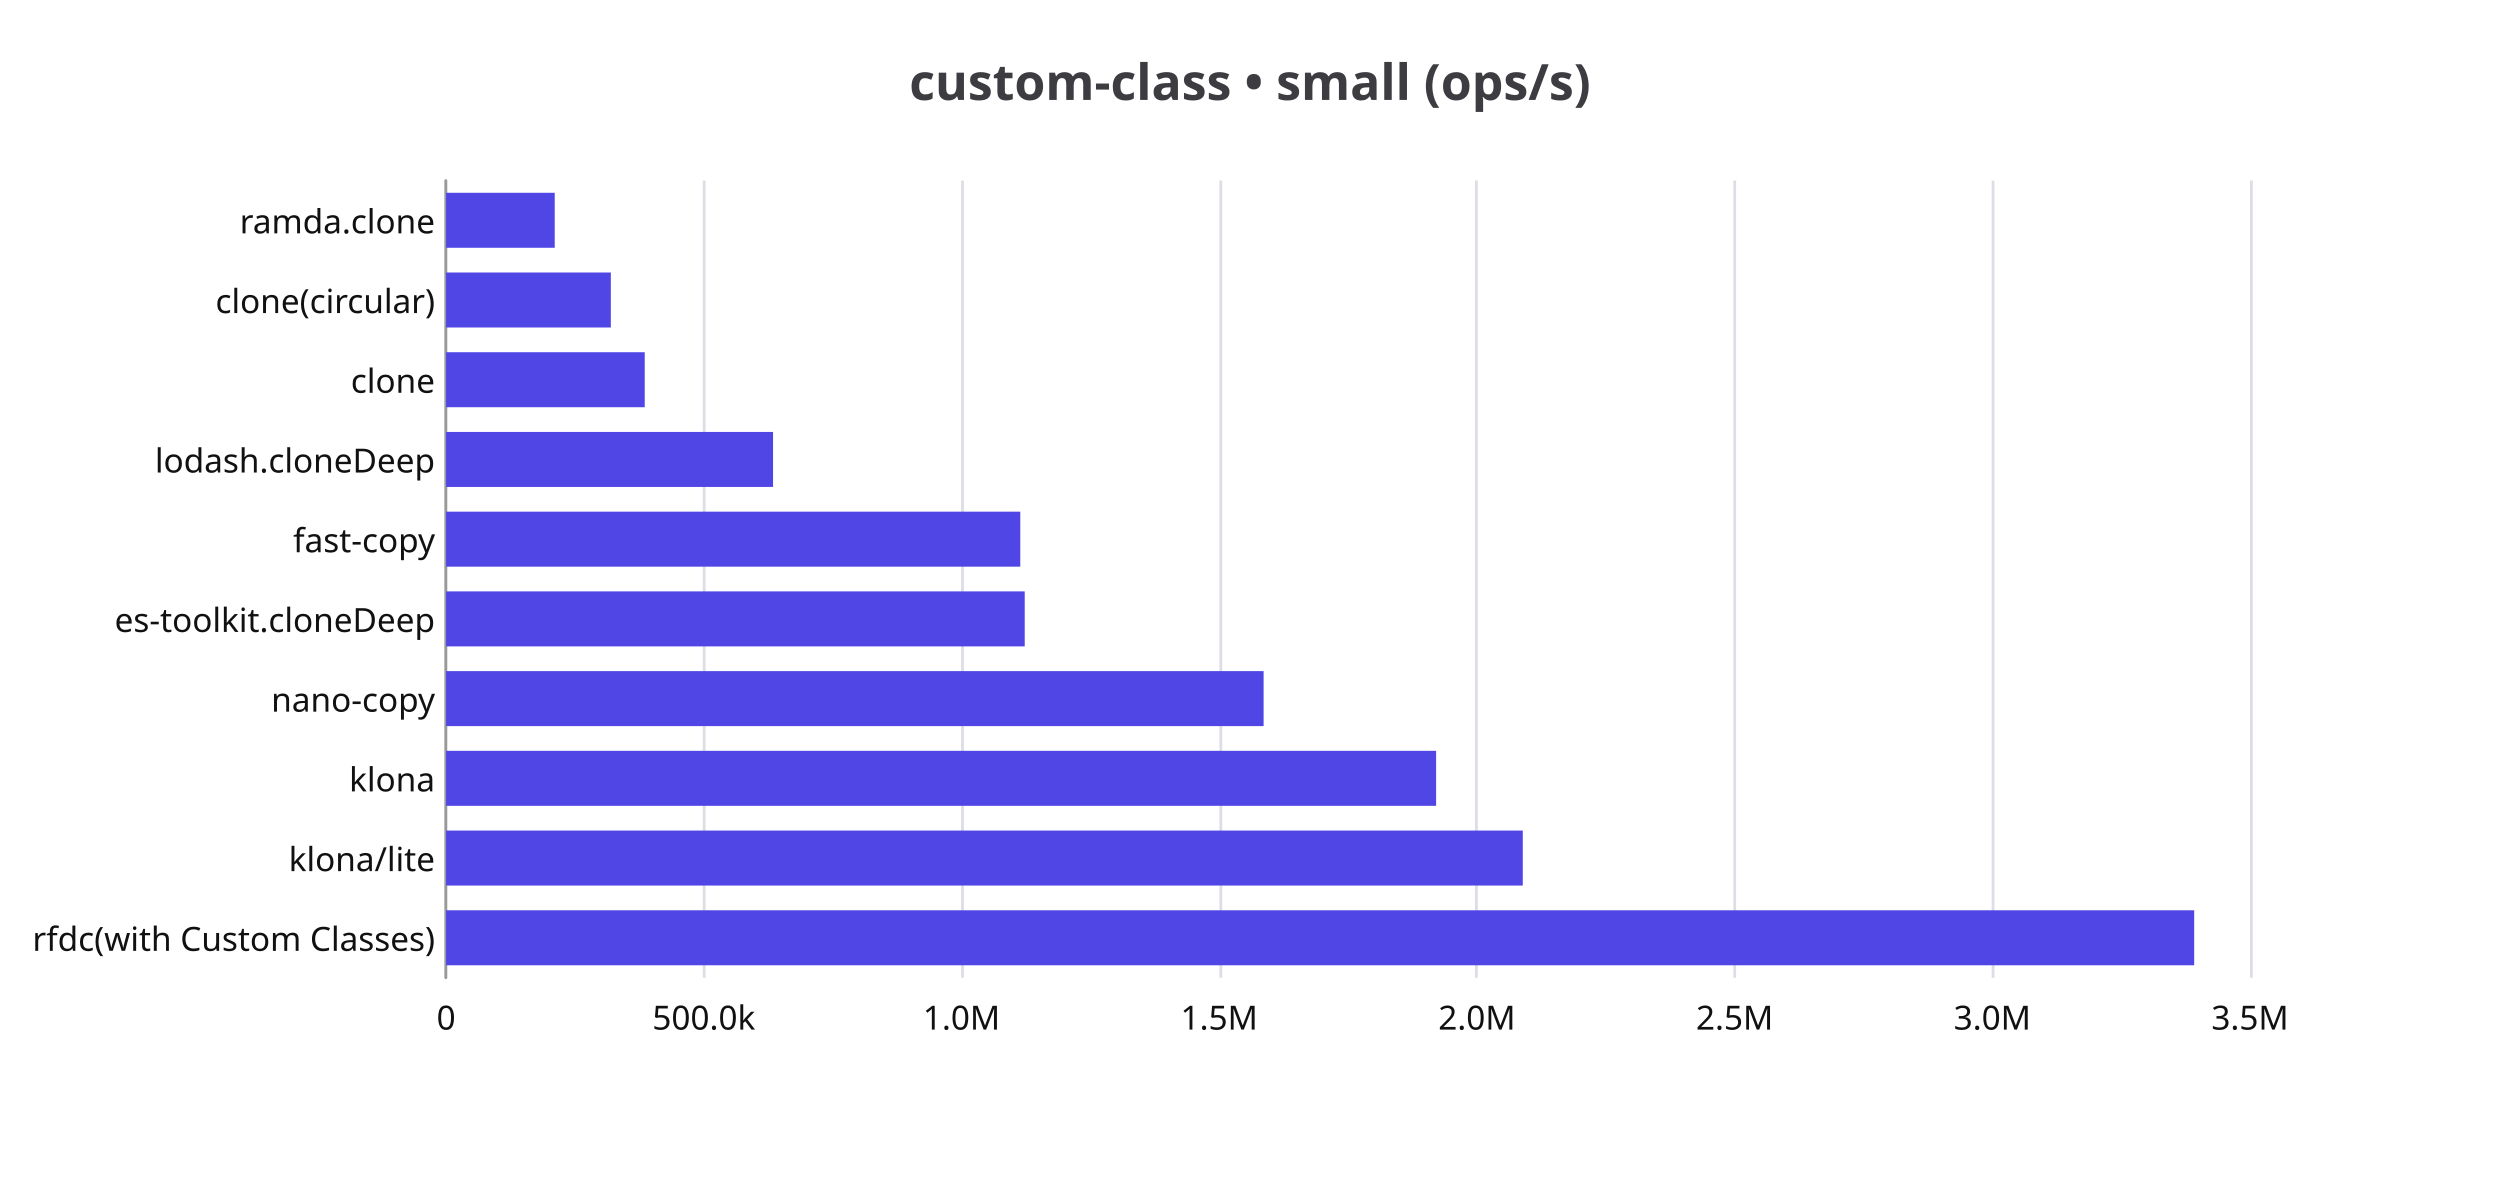
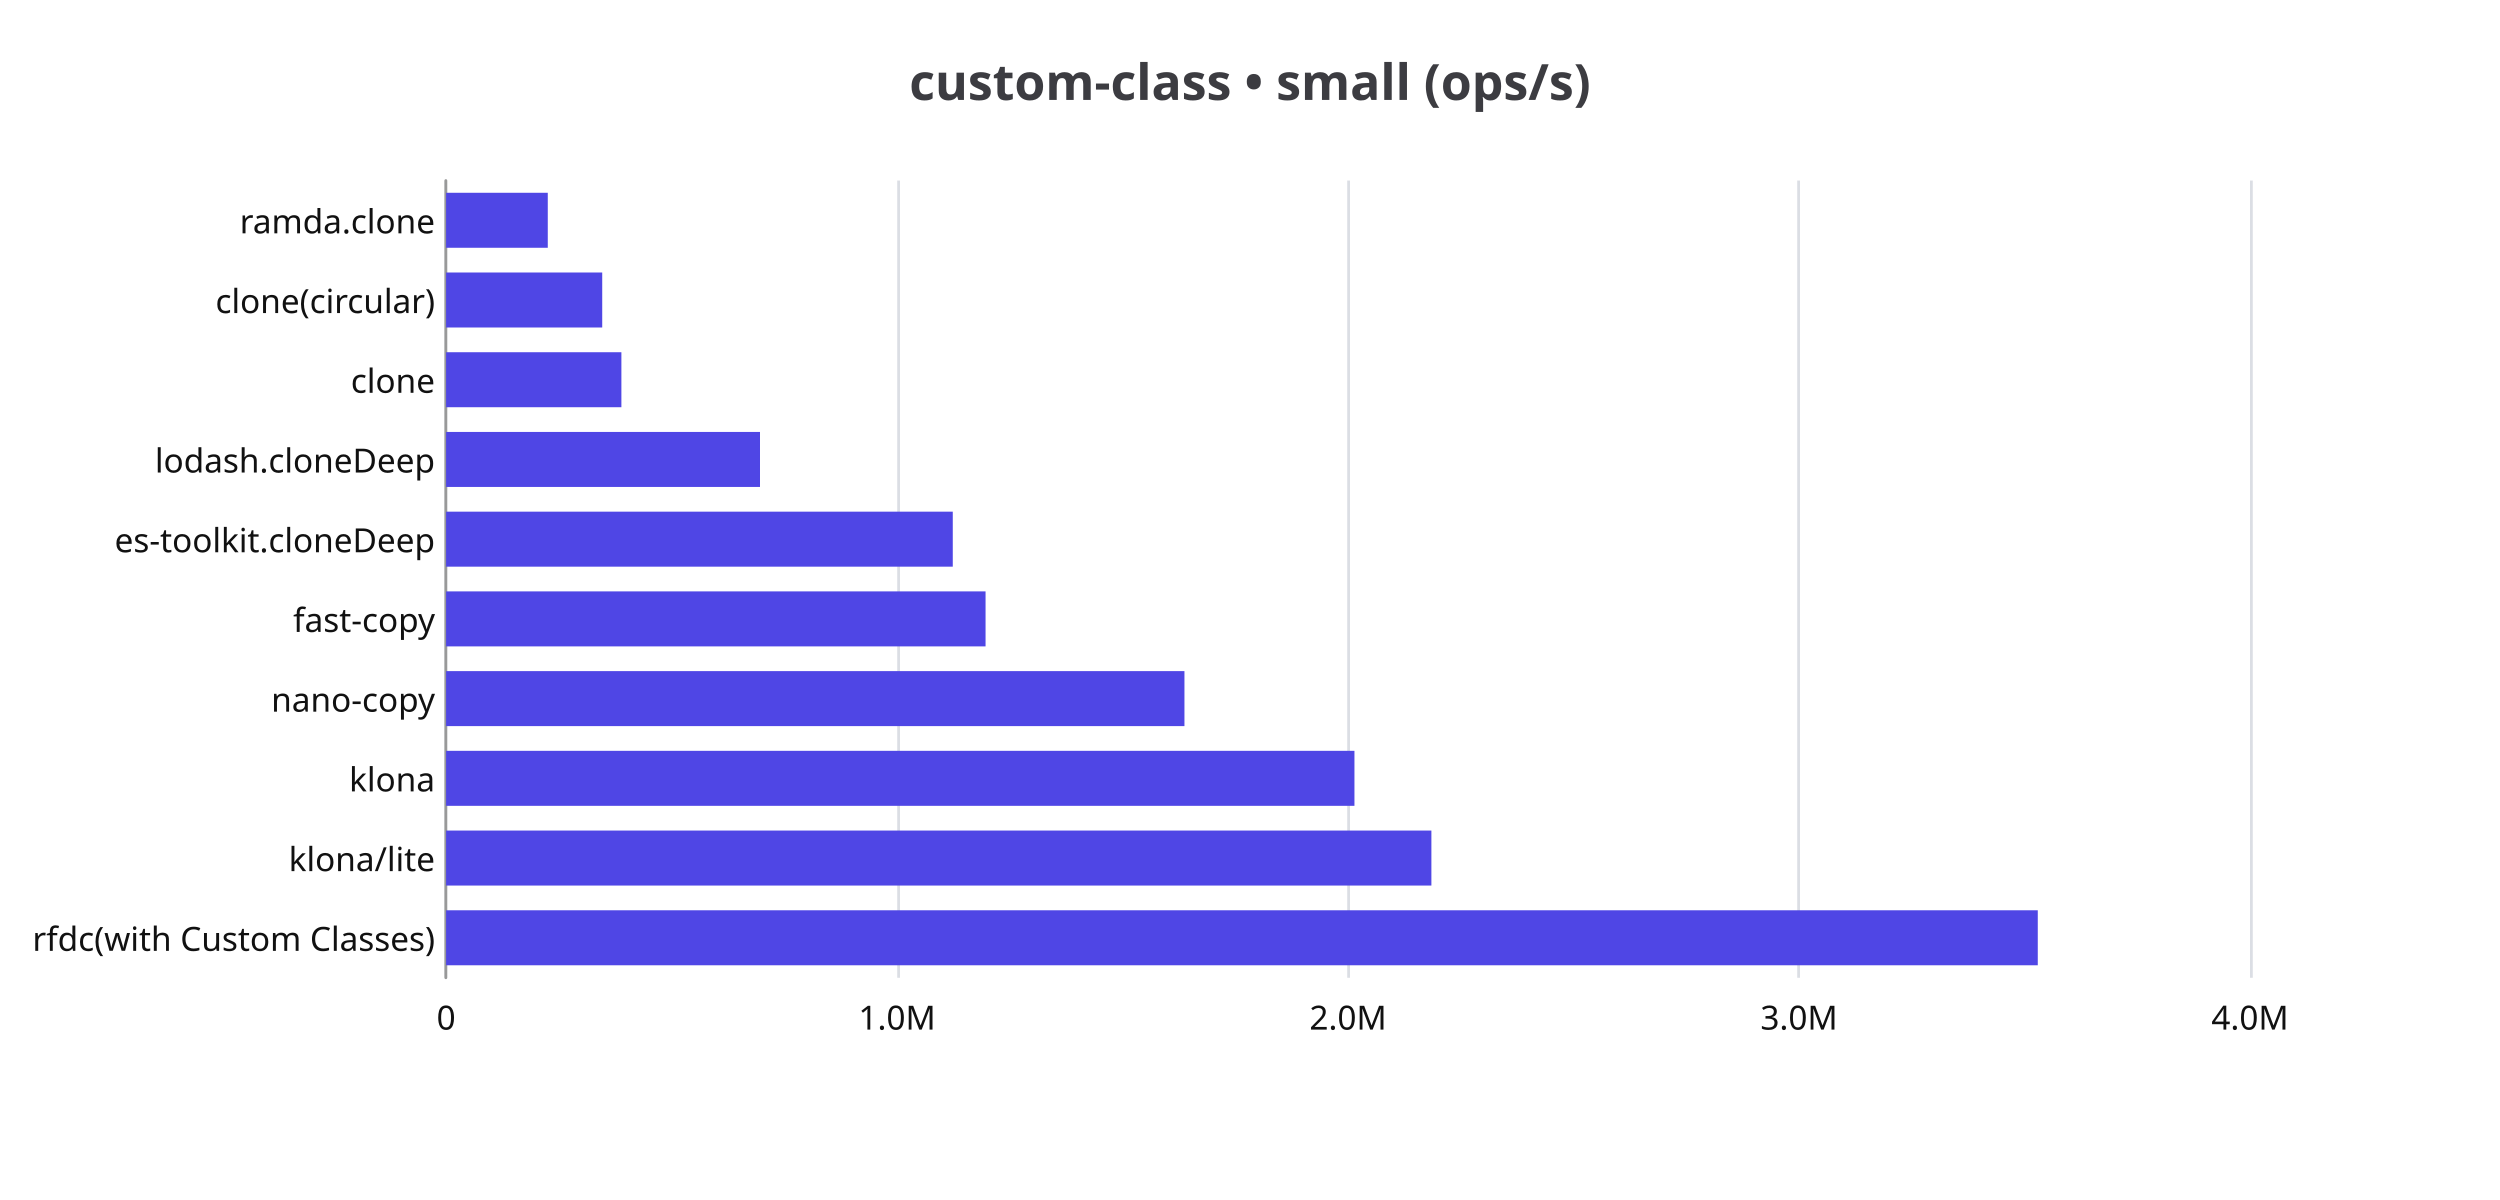
<svg xmlns="http://www.w3.org/2000/svg" width="900" height="432" version="1.1" baseProfile="full" viewBox="0 0 900 432">
  <rect width="900" height="432" x="0" y="0" fill="#ffffff" />
  <path d="M160.5 65L160.5 352" fill="none" pointer-events="visible" stroke="#dbdee4" class="zr8-cls-16" />
-   <path d="M253.5 65L253.5 352" fill="none" pointer-events="visible" stroke="#dbdee4" class="zr8-cls-16" />
-   <path d="M346.5 65L346.5 352" fill="none" pointer-events="visible" stroke="#dbdee4" class="zr8-cls-16" />
-   <path d="M439.5 65L439.5 352" fill="none" pointer-events="visible" stroke="#dbdee4" class="zr8-cls-16" />
-   <path d="M531.5 65L531.5 352" fill="none" pointer-events="visible" stroke="#dbdee4" class="zr8-cls-16" />
-   <path d="M624.5 65L624.5 352" fill="none" pointer-events="visible" stroke="#dbdee4" class="zr8-cls-16" />
-   <path d="M717.5 65L717.5 352" fill="none" pointer-events="visible" stroke="#dbdee4" class="zr8-cls-16" />
+   <path d="M323.5 65L323.5 352" fill="none" pointer-events="visible" stroke="#dbdee4" class="zr8-cls-16" />
+   <path d="M485.5 65L485.5 352" fill="none" pointer-events="visible" stroke="#dbdee4" class="zr8-cls-16" />
+   <path d="M647.5 65L647.5 352" fill="none" pointer-events="visible" stroke="#dbdee4" class="zr8-cls-16" />
  <path d="M810.5 65L810.5 352" fill="none" pointer-events="visible" stroke="#dbdee4" class="zr8-cls-16" />
  <path d="M160.5 352L160.5 65" fill="none" pointer-events="visible" stroke="#999" stroke-linecap="round" class="zr8-cls-16" />
  <text dominant-baseline="central" text-anchor="end" style="font-size:12px;font-family:Microsoft YaHei;" xml:space="preserve" transform="translate(156.6 337.65)" fill="#111">    rfdc(with Custom Classes)</text>
  <text dominant-baseline="central" text-anchor="end" style="font-size:12px;font-family:Microsoft YaHei;" xml:space="preserve" transform="translate(156.6 308.95)" fill="#111">    klona/lite</text>
  <text dominant-baseline="central" text-anchor="end" style="font-size:12px;font-family:Microsoft YaHei;" xml:space="preserve" transform="translate(156.6 280.25)" fill="#111">    klona</text>
  <text dominant-baseline="central" text-anchor="end" style="font-size:12px;font-family:Microsoft YaHei;" xml:space="preserve" transform="translate(156.6 251.55)" fill="#111">    nano-copy</text>
-   <text dominant-baseline="central" text-anchor="end" style="font-size:12px;font-family:Microsoft YaHei;" xml:space="preserve" transform="translate(156.6 222.85)" fill="#111">    es-toolkit.cloneDeep</text>
-   <text dominant-baseline="central" text-anchor="end" style="font-size:12px;font-family:Microsoft YaHei;" xml:space="preserve" transform="translate(156.6 194.15)" fill="#111">    fast-copy</text>
+   <text dominant-baseline="central" text-anchor="end" style="font-size:12px;font-family:Microsoft YaHei;" xml:space="preserve" transform="translate(156.6 222.85)" fill="#111">    fast-copy</text>
+   <text dominant-baseline="central" text-anchor="end" style="font-size:12px;font-family:Microsoft YaHei;" xml:space="preserve" transform="translate(156.6 194.15)" fill="#111">    es-toolkit.cloneDeep</text>
  <text dominant-baseline="central" text-anchor="end" style="font-size:12px;font-family:Microsoft YaHei;" xml:space="preserve" transform="translate(156.6 165.45)" fill="#111">    lodash.cloneDeep</text>
  <text dominant-baseline="central" text-anchor="end" style="font-size:12px;font-family:Microsoft YaHei;" xml:space="preserve" transform="translate(156.6 136.75)" fill="#111">    clone</text>
  <text dominant-baseline="central" text-anchor="end" style="font-size:12px;font-family:Microsoft YaHei;" xml:space="preserve" transform="translate(156.6 108.05)" fill="#111">    clone(circular)</text>
  <text dominant-baseline="central" text-anchor="end" style="font-size:12px;font-family:Microsoft YaHei;" xml:space="preserve" transform="translate(156.6 79.35)" fill="#111">    ramda.clone</text>
  <text dominant-baseline="central" text-anchor="middle" style="font-size:12px;font-family:Microsoft YaHei;" y="6" transform="translate(160.6 360)" fill="#111">0</text>
-   <text dominant-baseline="central" text-anchor="middle" style="font-size:12px;font-family:Microsoft YaHei;" y="6" transform="translate(253.3714 360)" fill="#111">500.0k</text>
-   <text dominant-baseline="central" text-anchor="middle" style="font-size:12px;font-family:Microsoft YaHei;" y="6" transform="translate(346.1429 360)" fill="#111">1.0M</text>
-   <text dominant-baseline="central" text-anchor="middle" style="font-size:12px;font-family:Microsoft YaHei;" y="6" transform="translate(438.9143 360)" fill="#111">1.5M</text>
-   <text dominant-baseline="central" text-anchor="middle" style="font-size:12px;font-family:Microsoft YaHei;" y="6" transform="translate(531.6857 360)" fill="#111">2.0M</text>
-   <text dominant-baseline="central" text-anchor="middle" style="font-size:12px;font-family:Microsoft YaHei;" y="6" transform="translate(624.4571 360)" fill="#111">2.5M</text>
-   <text dominant-baseline="central" text-anchor="middle" style="font-size:12px;font-family:Microsoft YaHei;" y="6" transform="translate(717.2286 360)" fill="#111">3.0M</text>
-   <text dominant-baseline="central" text-anchor="middle" style="font-size:12px;font-family:Microsoft YaHei;" y="6" transform="translate(810 360)" fill="#111">3.5M</text>
-   <path d="M160.6 327.7l629.3 0l0 19.8l-629.3 0Z" fill="#4F46E5" ecmeta_series_index="0" ecmeta_data_index="0" ecmeta_ssr_type="chart" class="zr8-cls-17" />
-   <path d="M160.6 299l387.6 0l0 19.8l-387.6 0Z" fill="#4F46E5" ecmeta_series_index="0" ecmeta_data_index="1" ecmeta_ssr_type="chart" class="zr8-cls-17" />
-   <path d="M160.6 270.3l356.4 0l0 19.8l-356.4 0Z" fill="#4F46E5" ecmeta_series_index="0" ecmeta_data_index="2" ecmeta_ssr_type="chart" class="zr8-cls-17" />
-   <path d="M160.6 241.6l294.3 0l0 19.8l-294.3 0Z" fill="#4F46E5" ecmeta_series_index="0" ecmeta_data_index="3" ecmeta_ssr_type="chart" class="zr8-cls-17" />
-   <path d="M160.6 212.9l208.3 0l0 19.8l-208.3 0Z" fill="#4F46E5" ecmeta_series_index="0" ecmeta_data_index="4" ecmeta_ssr_type="chart" class="zr8-cls-17" />
-   <path d="M160.6 184.2l206.7 0l0 19.8l-206.7 0Z" fill="#4F46E5" ecmeta_series_index="0" ecmeta_data_index="5" ecmeta_ssr_type="chart" class="zr8-cls-17" />
-   <path d="M160.6 155.5l117.7 0l0 19.8l-117.7 0Z" fill="#4F46E5" ecmeta_series_index="0" ecmeta_data_index="6" ecmeta_ssr_type="chart" class="zr8-cls-17" />
-   <path d="M160.6 126.8l71.5 0l0 19.8l-71.5 0Z" fill="#4F46E5" ecmeta_series_index="0" ecmeta_data_index="7" ecmeta_ssr_type="chart" class="zr8-cls-17" />
-   <path d="M160.6 98.1l59.3 0l0 19.8l-59.3 0Z" fill="#4F46E5" ecmeta_series_index="0" ecmeta_data_index="8" ecmeta_ssr_type="chart" class="zr8-cls-17" />
-   <path d="M160.6 69.4l39.1 0l0 19.8l-39.1 0Z" fill="#4F46E5" ecmeta_series_index="0" ecmeta_data_index="9" ecmeta_ssr_type="chart" class="zr8-cls-17" />
+   <text dominant-baseline="central" text-anchor="middle" style="font-size:12px;font-family:Microsoft YaHei;" y="6" transform="translate(322.95 360)" fill="#111">1.0M</text>
+   <text dominant-baseline="central" text-anchor="middle" style="font-size:12px;font-family:Microsoft YaHei;" y="6" transform="translate(485.3 360)" fill="#111">2.0M</text>
+   <text dominant-baseline="central" text-anchor="middle" style="font-size:12px;font-family:Microsoft YaHei;" y="6" transform="translate(647.65 360)" fill="#111">3.0M</text>
+   <text dominant-baseline="central" text-anchor="middle" style="font-size:12px;font-family:Microsoft YaHei;" y="6" transform="translate(810 360)" fill="#111">4.0M</text>
+   <path d="M160.6 327.7l573 0l0 19.8l-573 0Z" fill="#4F46E5" ecmeta_series_index="0" ecmeta_data_index="0" ecmeta_ssr_type="chart" class="zr8-cls-17" />
+   <path d="M160.6 299l354.7 0l0 19.8l-354.7 0Z" fill="#4F46E5" ecmeta_series_index="0" ecmeta_data_index="1" ecmeta_ssr_type="chart" class="zr8-cls-17" />
+   <path d="M160.6 270.3l327 0l0 19.8l-327 0Z" fill="#4F46E5" ecmeta_series_index="0" ecmeta_data_index="2" ecmeta_ssr_type="chart" class="zr8-cls-17" />
+   <path d="M160.6 241.6l265.8 0l0 19.8l-265.8 0Z" fill="#4F46E5" ecmeta_series_index="0" ecmeta_data_index="3" ecmeta_ssr_type="chart" class="zr8-cls-17" />
+   <path d="M160.6 212.9l194.2 0l0 19.8l-194.2 0Z" fill="#4F46E5" ecmeta_series_index="0" ecmeta_data_index="4" ecmeta_ssr_type="chart" class="zr8-cls-17" />
+   <path d="M160.6 184.2l182.4 0l0 19.8l-182.4 0Z" fill="#4F46E5" ecmeta_series_index="0" ecmeta_data_index="5" ecmeta_ssr_type="chart" class="zr8-cls-17" />
+   <path d="M160.6 155.5l113 0l0 19.8l-113 0Z" fill="#4F46E5" ecmeta_series_index="0" ecmeta_data_index="6" ecmeta_ssr_type="chart" class="zr8-cls-17" />
+   <path d="M160.6 126.8l63.1 0l0 19.8l-63.1 0Z" fill="#4F46E5" ecmeta_series_index="0" ecmeta_data_index="7" ecmeta_ssr_type="chart" class="zr8-cls-17" />
+   <path d="M160.6 98.1l56.2 0l0 19.8l-56.2 0Z" fill="#4F46E5" ecmeta_series_index="0" ecmeta_data_index="8" ecmeta_ssr_type="chart" class="zr8-cls-17" />
+   <path d="M160.6 69.4l36.6 0l0 19.8l-36.6 0Z" fill="#4F46E5" ecmeta_series_index="0" ecmeta_data_index="9" ecmeta_ssr_type="chart" class="zr8-cls-17" />
  <path d="M-122.6 -5l245.3 0l0 28l-245.3 0Z" transform="translate(450 20)" fill="rgb(0,0,0)" fill-opacity="0" stroke="#3c3c41" stroke-width="0" class="zr8-cls-16" />
  <text dominant-baseline="central" text-anchor="middle" style="font-size:18px;font-family:Microsoft YaHei;font-weight:bold;" xml:space="preserve" y="9" transform="translate(450 20)" fill="#3c3c41">custom-class • small (ops/s)</text>
  <style>
.zr8-cls-16:hover {
pointer-events:none;
}
.zr8-cls-17:hover {
cursor:pointer;
fill:rgba(86,77,251,1);
}



</style>
</svg>
